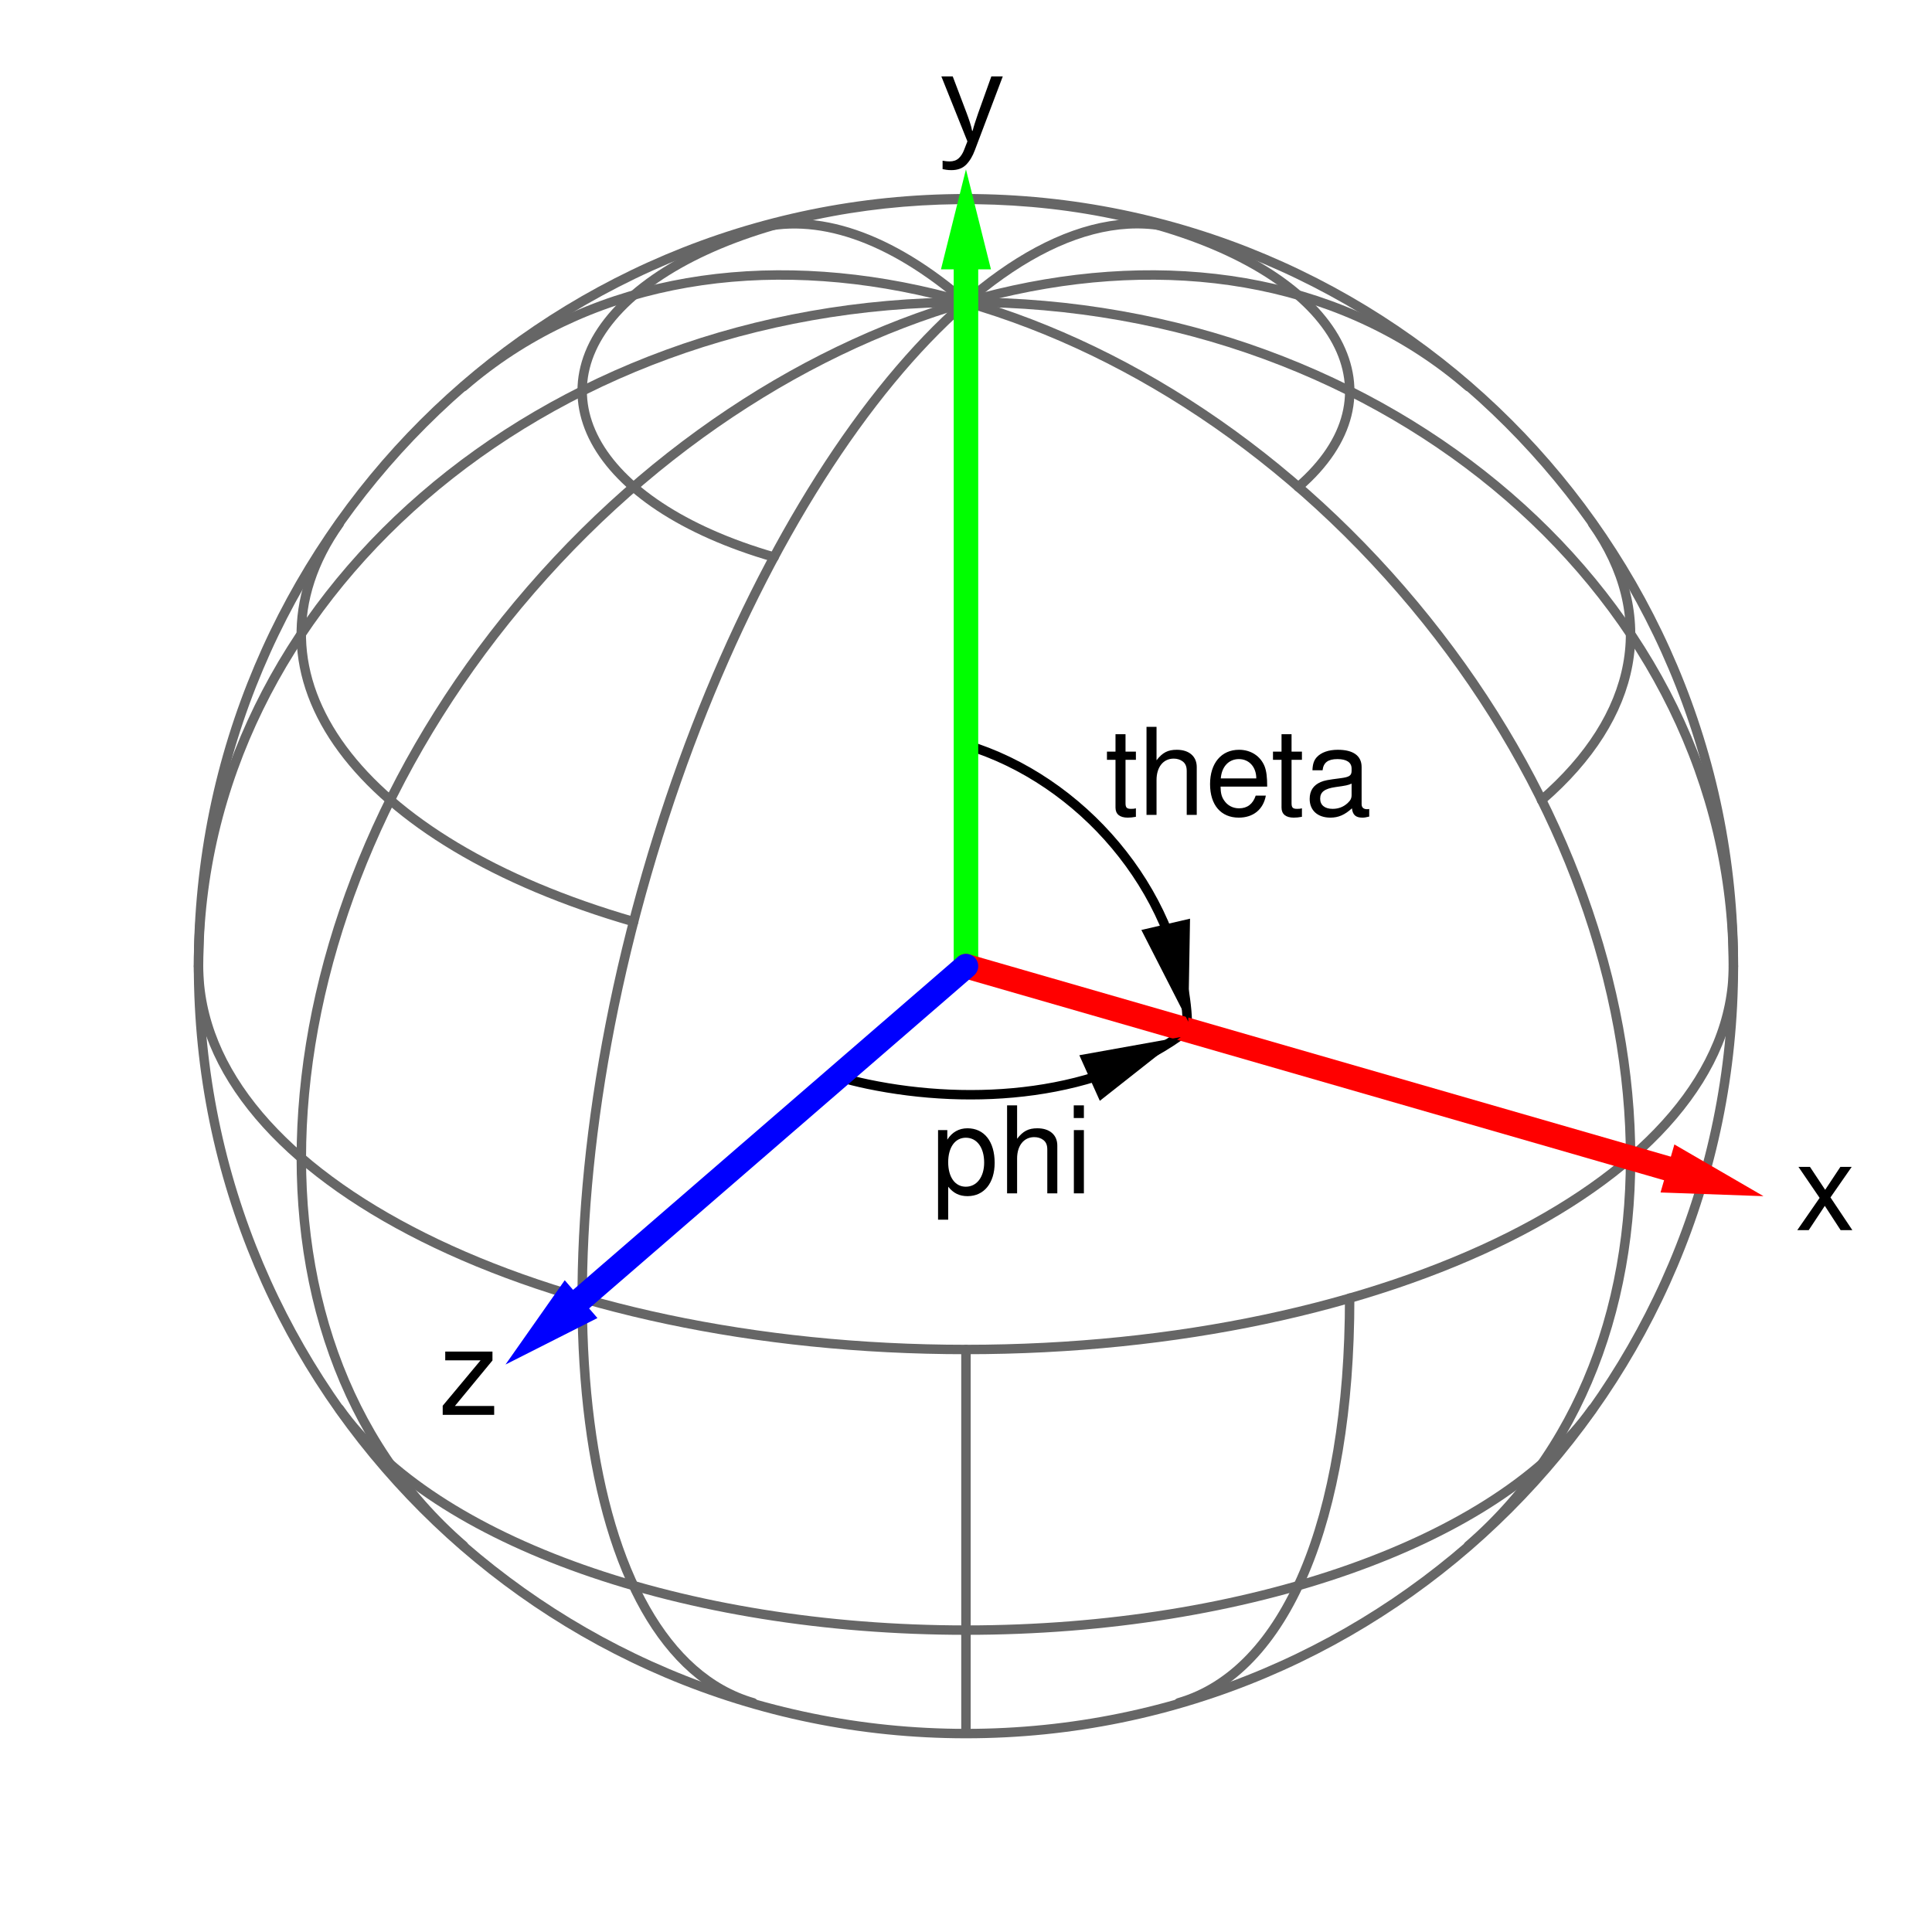
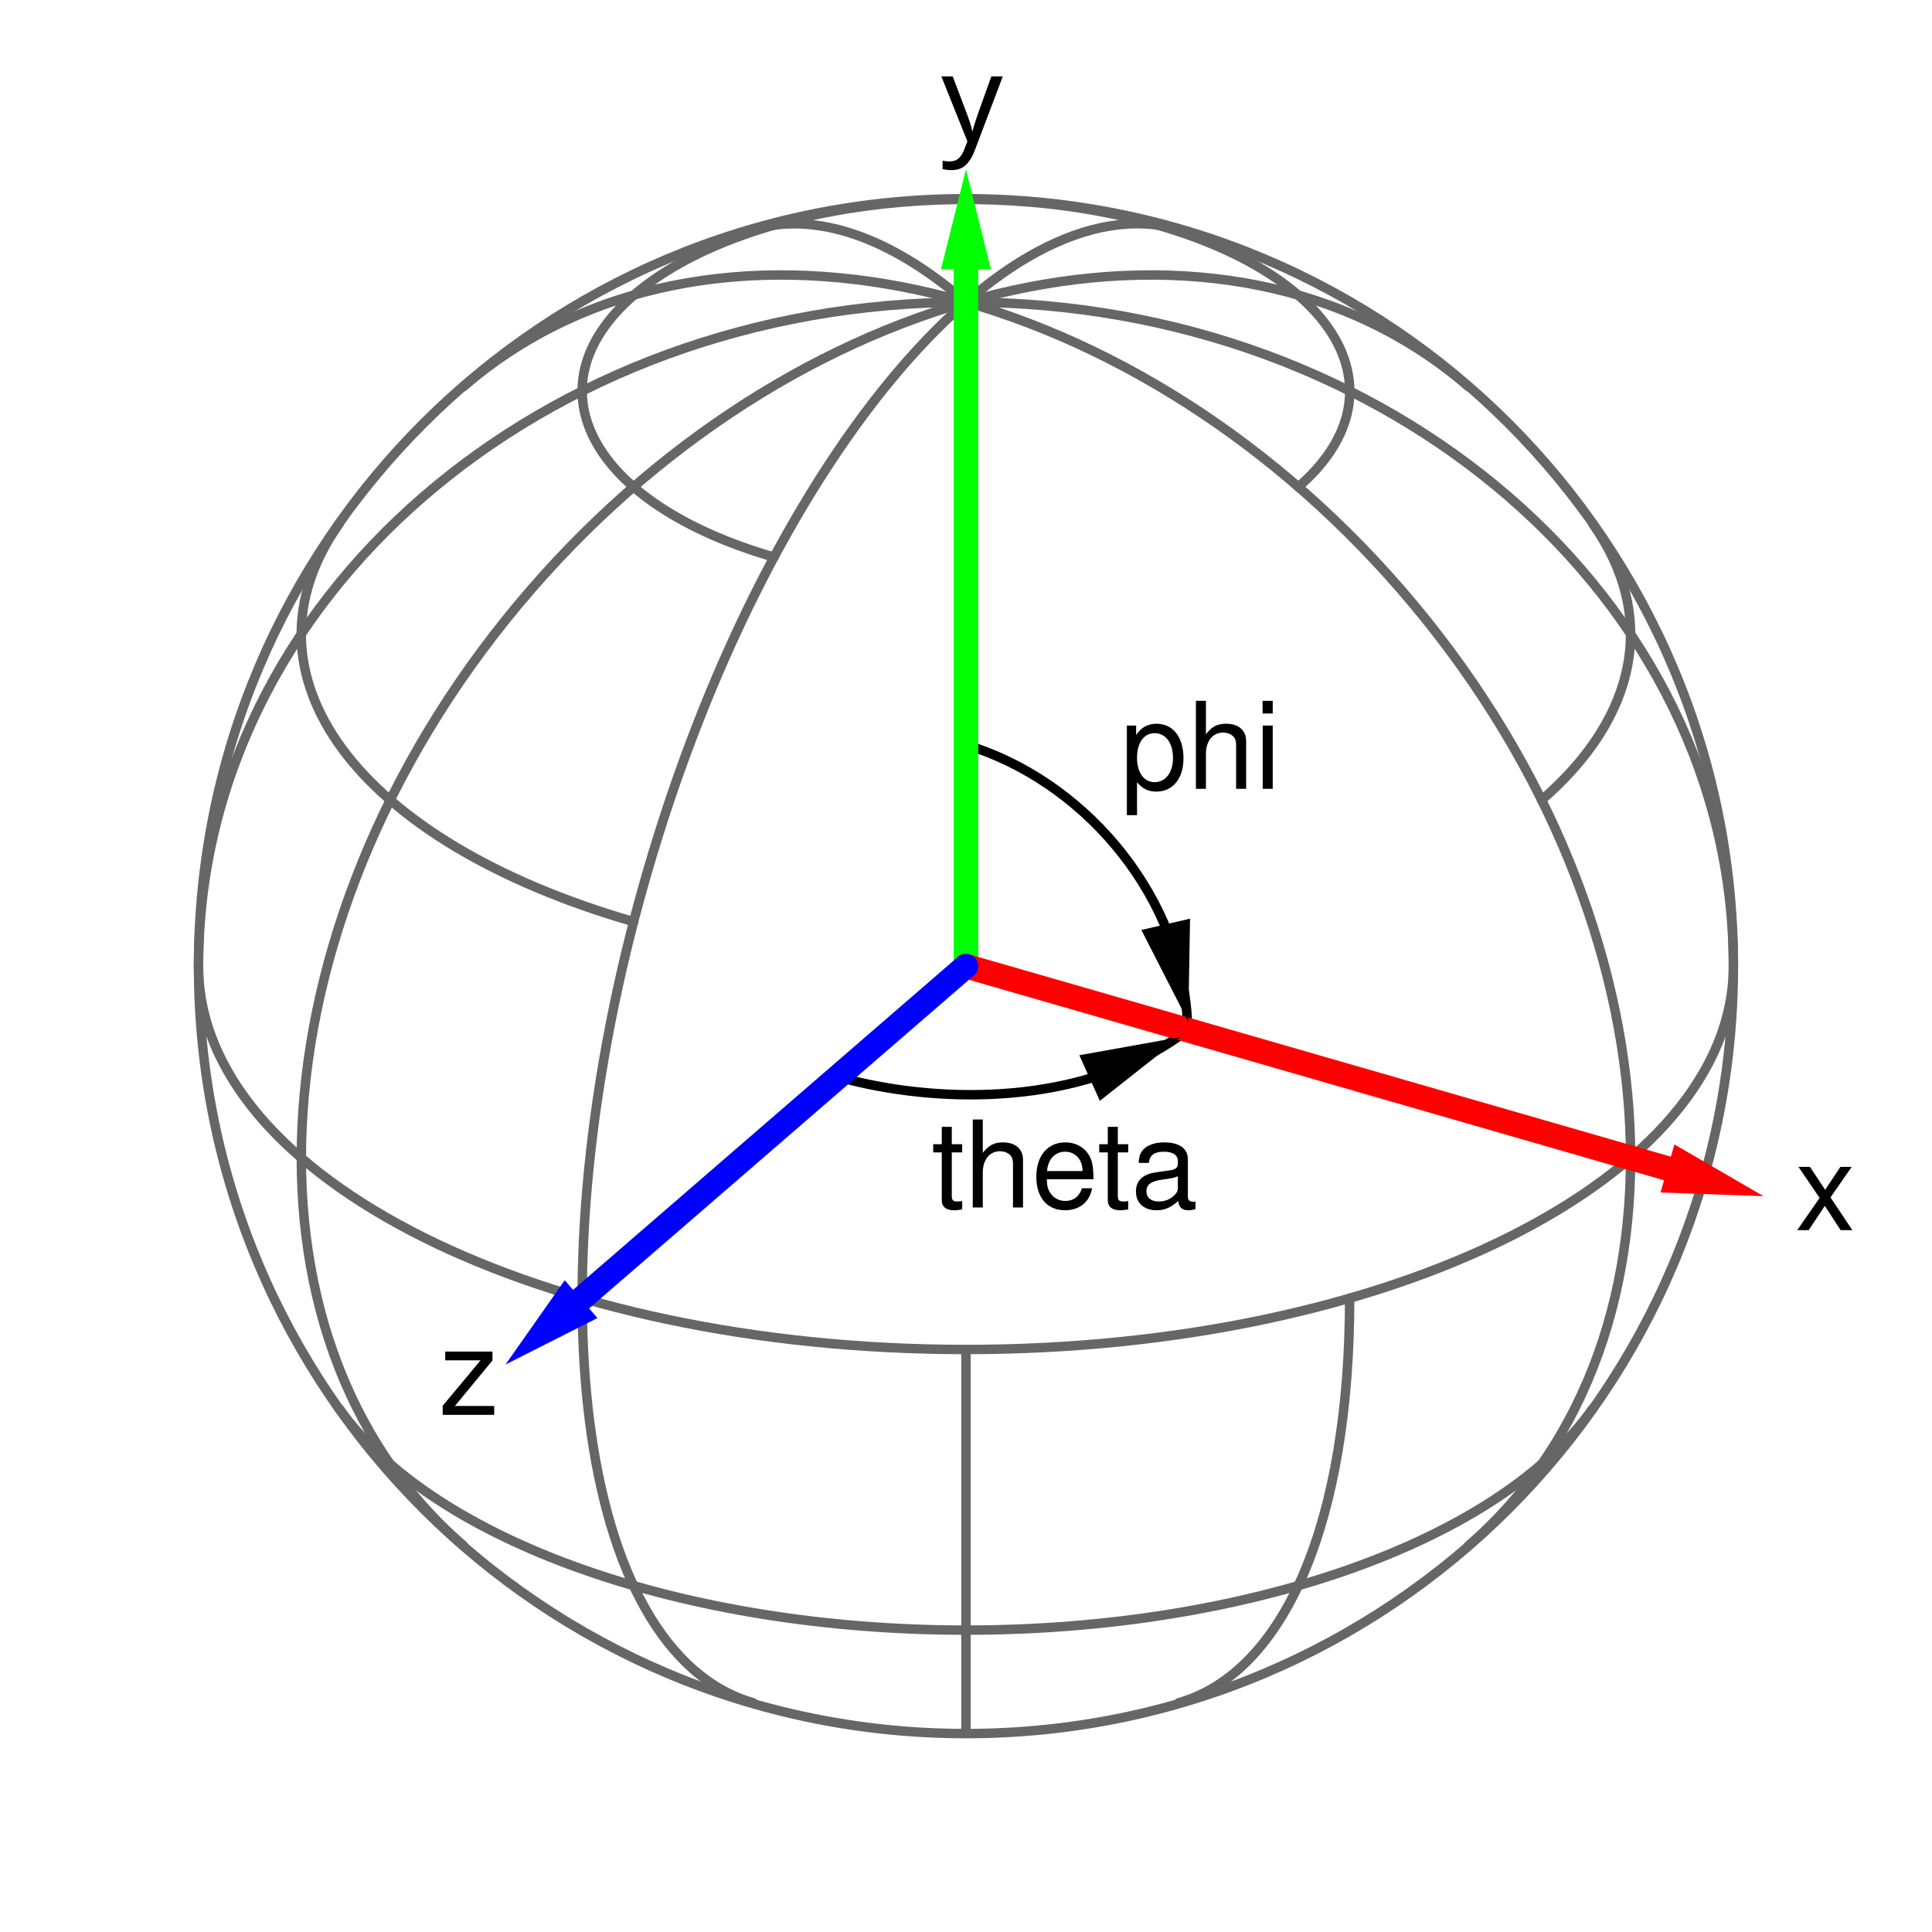
<svg xmlns="http://www.w3.org/2000/svg" height="512" viewBox="0 0 512 512" width="512">
  <g fill="none" opacity=".6" stroke="#000" stroke-linecap="round" stroke-width="2.5">
    <path d="m89.932 138.733c-28.286 39.966 4.5 84.324 77.993 105.52" />
-     <path d="m408.522 212.049c25.745-22.276 30.688-49.065 13.521-73.316" />
+     <path d="m408.522 212.049c25.744-22.276 30.688-49.065 13.521-73.316" />
    <path d="m344.055 129.051c28.08-24.294 11.416-55.36-37.221-69.387-48.639-14.027-110.829-5.703-138.909 18.592-28.081 24.295-11.417 55.361 37.22 69.388" />
    <path d="m52.611 256.04c0 56.104 91.056 101.59 203.377 101.59 112.325 0 203.379-45.483 203.379-101.59" />
    <path d="m89.932 373.348c24.881 35.149 91.417 58.651 166.057 58.651 74.642 0 141.178-23.502 166.058-58.651" />
    <path d="m389.132 409.63c63.68-55.096 55.694-168.524-17.838-253.35-73.533-84.825-184.766-108.926-248.446-53.831" />
    <path d="m255.988 80.08c-20.075-17.37-39.701-24.067-56.406-19.25" />
-     <path d="m312.396 451.249c28.287-8.158 45.279-48.396 45.279-107.229" />
-     <path d="m312.396 60.83c-46.729-13.477-109.865 62.997-141.02 170.808-31.152 107.812-18.525 206.134 28.203 219.611" />
+     <path d="m312.396 451.249c28.286-8.158 45.278-48.396 45.278-107.229" />
+     <path d="m312.396 60.83c-46.729-13.477-109.865 62.997-141.021 170.808-31.152 107.812-18.525 206.134 28.203 219.611" />
    <path d="m389.132 102.449c-63.682-55.095-174.915-30.994-248.446 53.831-73.533 84.826-81.519 198.254-17.838 253.35" />
    <path d="m459.367 256.04c0-97.181-91.055-175.96-203.379-175.96-112.321 0-203.377 78.779-203.377 175.96" />
    <path d="m255.988 256.04c0-45.823 0-175.96 0-175.96" />
    <path d="m255.988 256.04 176.131 50.795" />
    <path d="m255.988 256.04-101.687 87.98" />
    <circle cx="255.989" cy="256.039" r="203.378" />
    <path d="m255.988 52.859v27.221" />
    <path d="m255.988 459.22v-101.59" />
  </g>
  <path d="m314.699 272.973c-23.098 17.772-57.014 20.115-84.781 14.327-2.633-.549-5.233-1.213-7.824-1.934" fill="none" stroke="#000" stroke-linecap="round" stroke-width="2.5" />
-   <path d="m255.988 197.386c30.634 9.278 55.581 38.322 58.497 70.492.151 1.696.183 3.394.216 5.095" fill="none" stroke="#000" stroke-linecap="round" stroke-width="2.5" />
+   <path d="m255.988 197.386c30.634 9.278 55.582 38.322 58.498 70.492.15 1.696.183 3.394.216 5.095" fill="none" stroke="#000" stroke-linecap="round" stroke-width="2.5" />
  <path d="m255.988 44.888-6.621 26.487h13.244z" fill="#0f0" />
  <path d="m255.988 256.04v-184.665" fill="none" stroke="#0f0" stroke-linecap="round" stroke-width="6.5" />
-   <path d="m443.73 303.292-3.671 12.726 27.284.979z" fill="#f00" />
-   <path d="m255.988 256.04 185.91 53.614" fill="none" stroke="#f00" stroke-linecap="round" stroke-width="6.5" />
+   <path d="m443.73 303.292-3.672 12.726 27.284.979z" fill="#f00" />
+   <path d="m255.988 256.04 185.911 53.614" fill="none" stroke="#f00" stroke-linecap="round" stroke-width="6.5" />
  <path d="m149.662 339.275-15.699 22.341 24.363-12.322z" fill="#00f" />
  <path d="m255.988 256.04-101.994 88.244" fill="none" stroke="#00f" stroke-linecap="round" stroke-width="6.5" />
-   <path d="m302.471 246.452 12.433 24.307.468-27.299z" />
-   <path d="m291.466 291.729 21.441-16.902-26.872 4.82z" />
+   <path d="m302.471 246.452 12.434 24.307.468-27.299z" />
+   <path d="m291.466 291.729 21.441-16.901-26.872 4.819z" />
  <g font-size="32">
-     <text font-family="'Helvetica'" transform="translate(246.8594 316.2568)">phi</text>
-     <text font-family="'Helvetica'" transform="translate(292.9004 215.9482)">theta</text>
+     <text font-family="'Helvetica'" transform="translate(246.8594 319.9971)">theta</text>
+     <text font-family="'Helvetica'" transform="translate(296.9004 209.0483)">phi</text>
    <text font-family="'Helvetica'" transform="translate(116.3354 374.9453)">z</text>
    <text font-family="'KozGoPr6N-Regular-83pv-RKSJ-H'" transform="translate(249.4355 37.4004)">y</text>
    <text font-family="'Helvetica'" transform="translate(475.751 326)">x</text>
  </g>
</svg>
